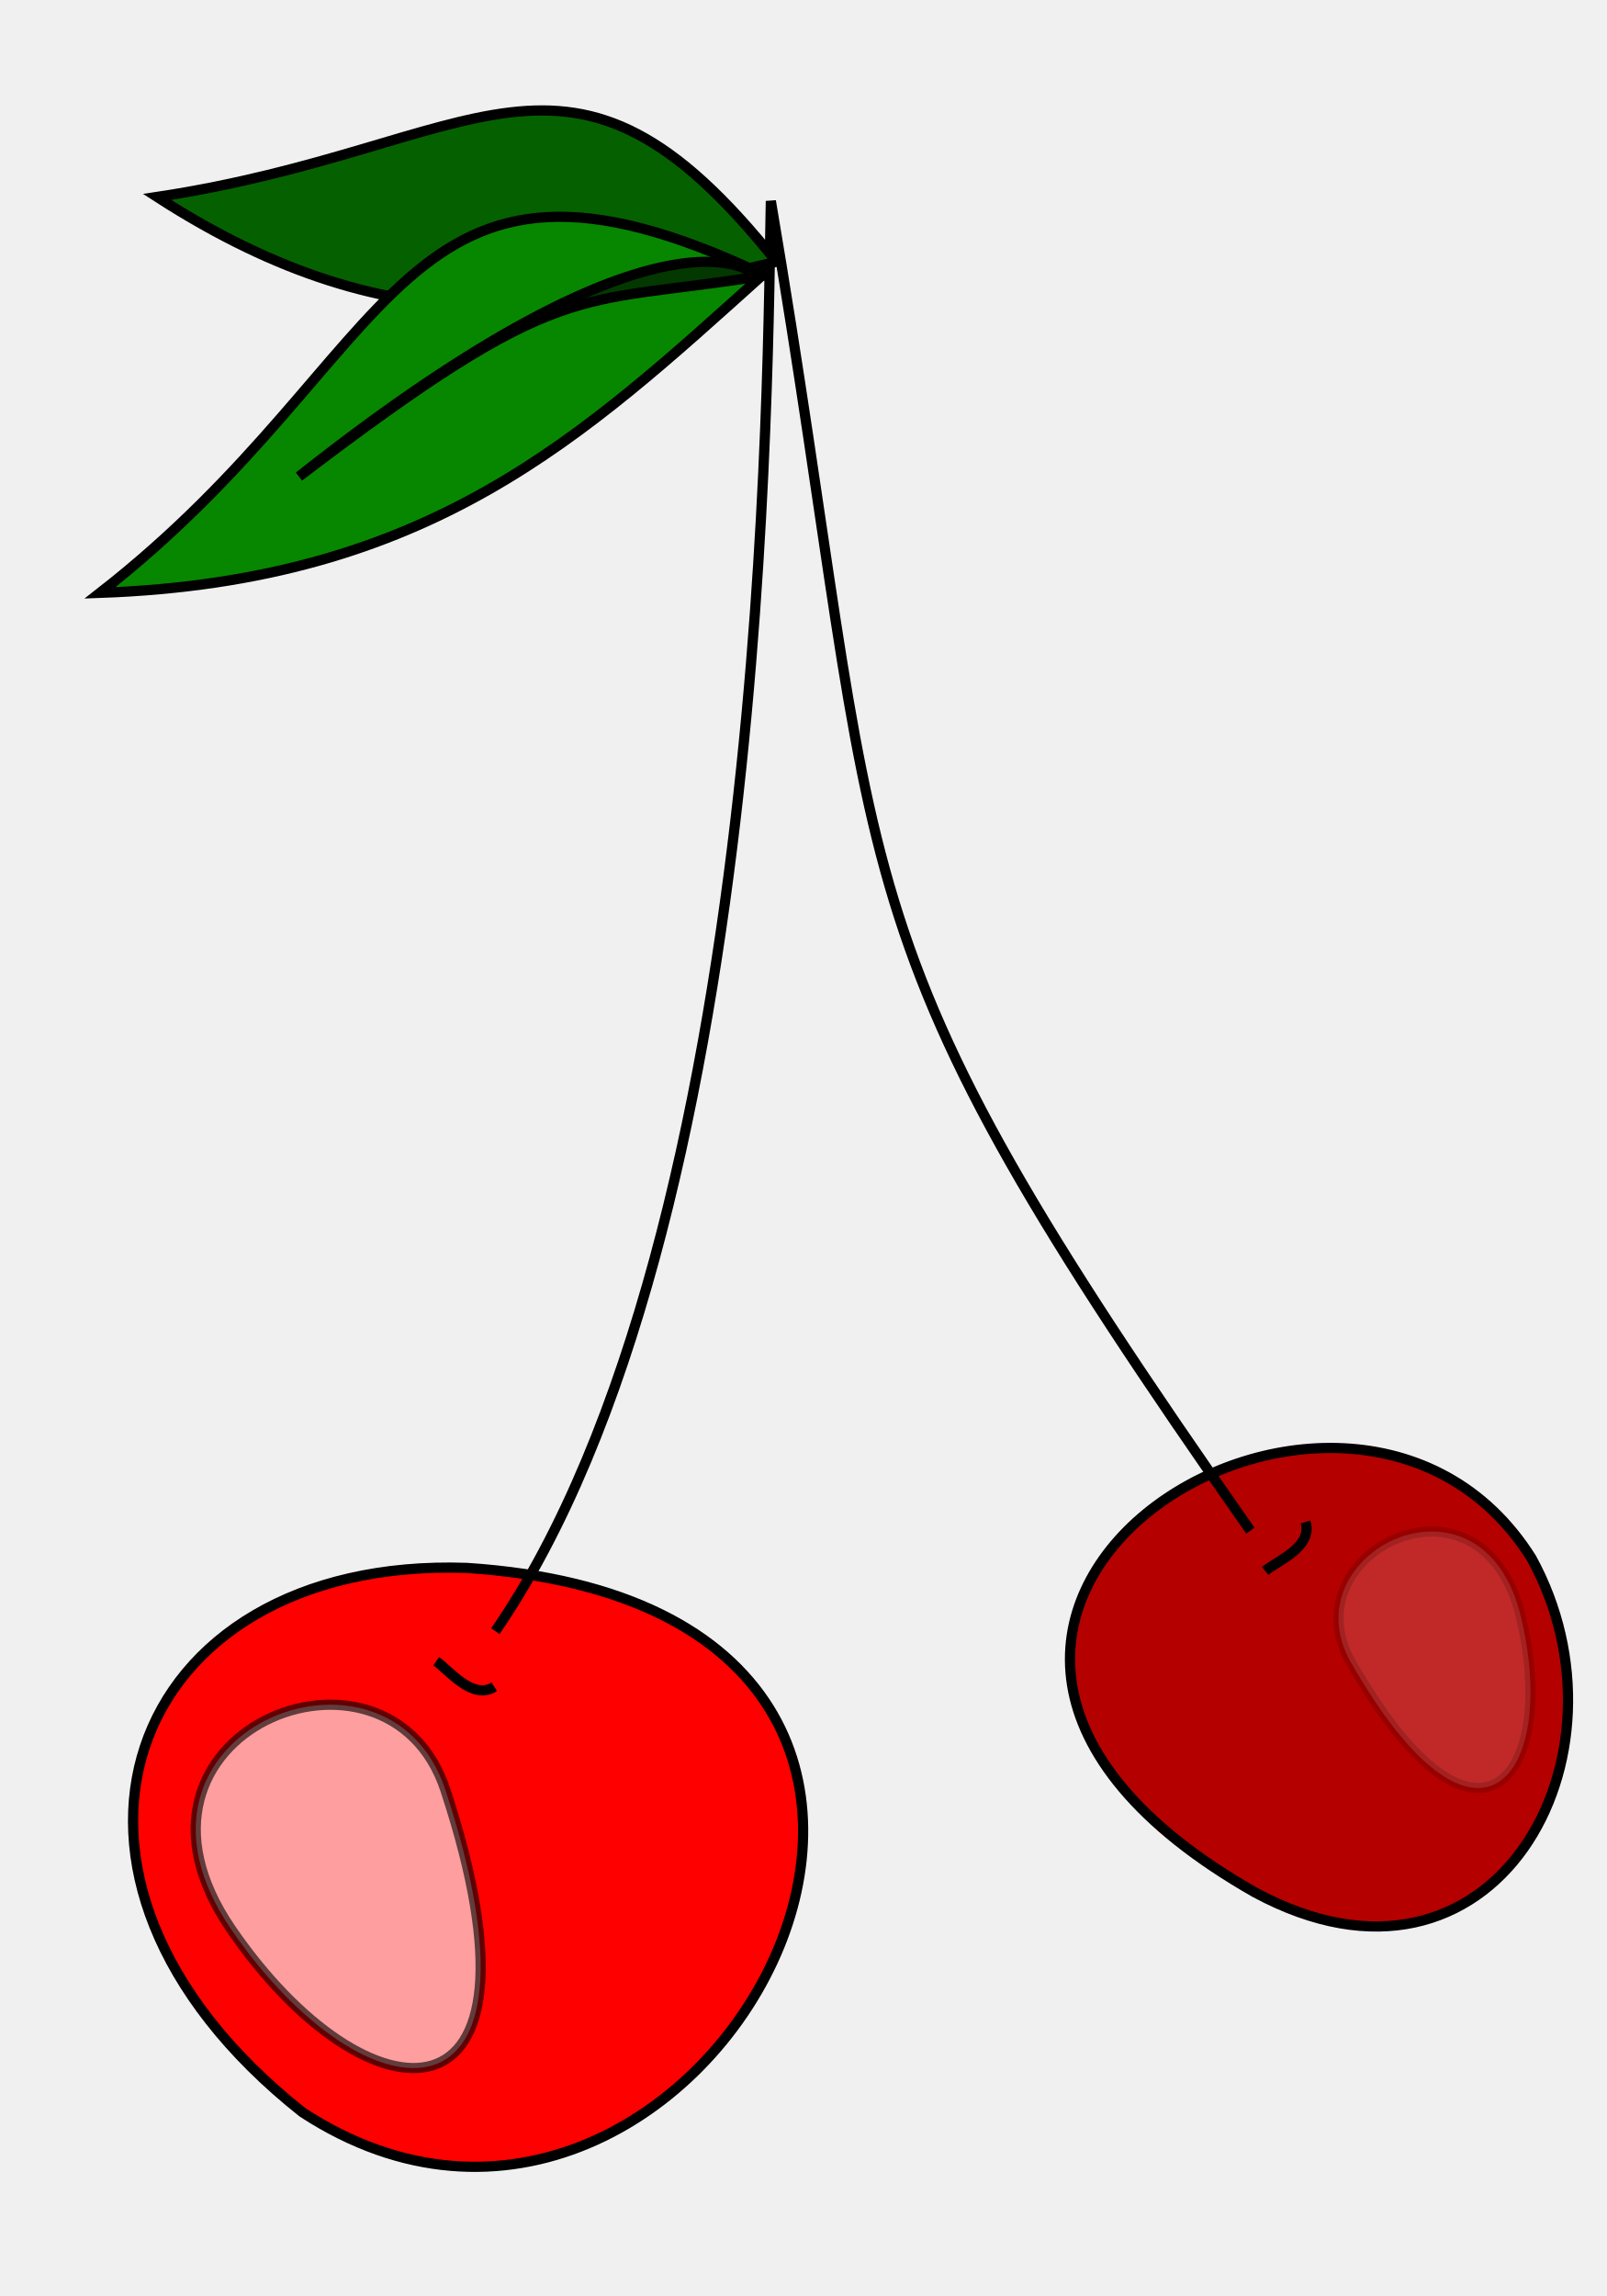
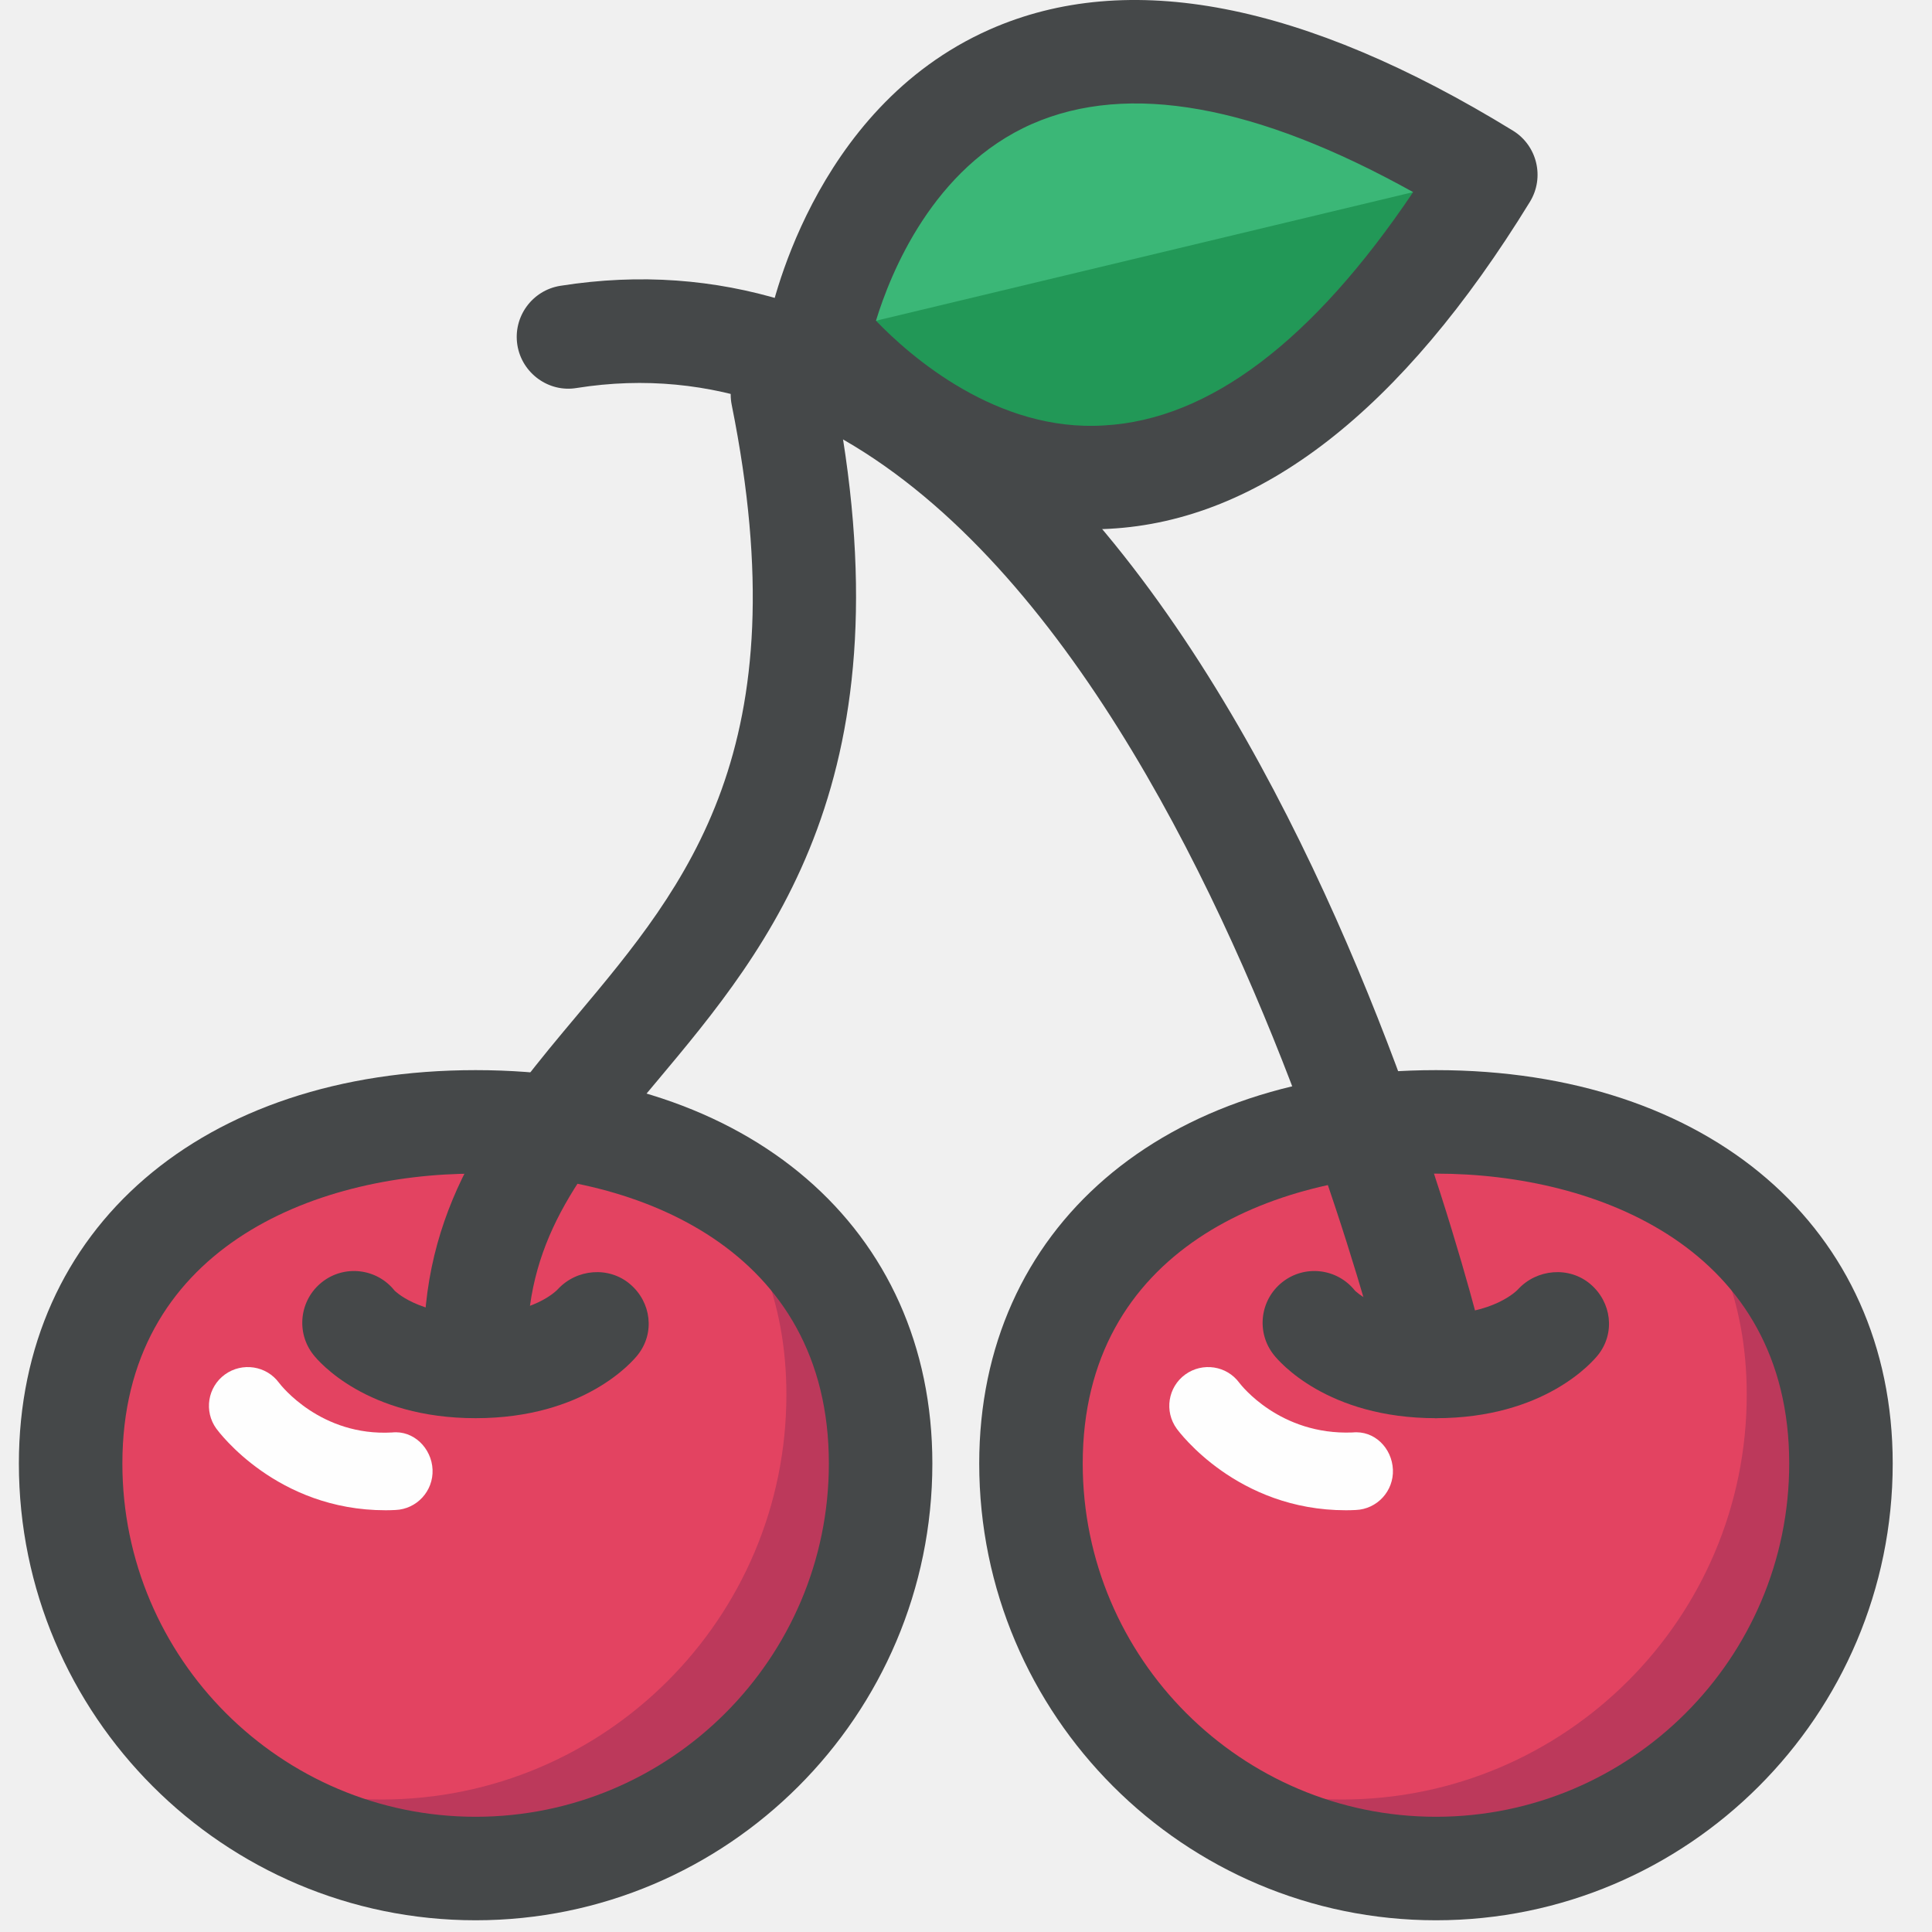
- <svg xmlns="http://www.w3.org/2000/svg" xml:space="preserve" fill-rule="evenodd" clip-rule="evenodd" style="shape-rendering:geometricPrecision;text-rendering:geometricPrecision;image-rendering:optimizeQuality" viewBox="0 0 3150 4500">
-   <defs>
-     <style>.str0{stroke:#000;stroke-width:20}.fil2{fill:none}</style>
-   </defs>
-   <g id="Слой_x0020_1">
-     <g id="_216629224">
-       <path d="M915 3073c-669-23-907 604-322 1067 785 513 1583-984 322-1067z" class="str0" style="fill:red" />
-       <path d="M2460 3709c469 253 755-267 542-655-362-577-1472 126-542 655z" class="str0" style="fill:#b50000" />
-       <path d="M971 3197c541-787 533-2509 540-2803 235 1389 96 1402 940 2606M2480 3079c24-20 94-47 79-96M855 3256c26 18 71 77 114 50" class="fil2 str0" />
-       <path d="M1522 513c-395 93-734 183-1214-127 636-96 804-388 1214 127z" class="str0" style="fill:#056100" />
-       <path d="M1496 538c-355 319-653 601-1300 624 599-467 577-966 1300-624z" class="str0" style="fill:#078700" />
-       <path d="M453 3781c265 387 647 416 420-273-113-341-685-114-420 273z" style="fill:#fff;fill-opacity:.62;stroke:#000;stroke-width:20;stroke-opacity:.62" />
-       <path d="M2981 3168c76 314-85 524-333 90-123-215 257-404 333-90z" style="fill:#fff;fill-opacity:.161;stroke:#000;stroke-width:20;stroke-opacity:.161" />
-       <path d="M1486 542c-363 58-381-3-900 392 732-579 900-392 900-392z" class="str0" style="fill:#033800" />
-     </g>
+ <svg xmlns="http://www.w3.org/2000/svg" width="512" height="512">
+   <g fill="none" fill-rule="evenodd">
+     <path fill="#E34361" d="M233.375 387.843c0 59.273-48.054 107.327-107.327 107.327-59.286 0-107.327-48.054-107.327-107.327 0-59.273 48.041-90.527 107.327-90.527 59.273 0 107.327 31.255 107.327 90.527" />
+     <path fill="#BC395B" d="M185.816 310.223c14.112 14.743 22.587 34.56 22.587 59.341 0 59.273-48.054 107.327-107.327 107.327-18.144 0-35.204-4.539-50.18-12.48 19.364 19.008 45.874 30.761 75.154 30.761 59.273 0 107.327-48.054 107.327-107.327 0-37.152-18.884-63.277-47.561-77.622" />
+     <path fill="#454849" d="M126.044 311.025c-43.186 0-93.613 20.119-93.613 76.827 0 51.606 41.993 93.613 93.613 93.613 51.62 0 93.613-42.007 93.613-93.613 0-56.708-50.427-76.827-93.613-76.827m0 197.868c-66.747 0-121.041-54.294-121.041-121.041 0-62.358 48.644-104.255 121.041-104.255 72.397 0 121.041 41.897 121.041 104.255 0 66.747-54.294 121.041-121.041 121.041" />
+     <path fill="#454849" d="M126.044 375.833c-28.868 0-41.623-15.058-42.98-16.786-4.704-5.925-3.689-14.551 2.249-19.255 5.925-4.704 14.564-3.689 19.268 2.249.027 0 6.144 6.363 21.463 6.363 15.415 0 21.504-6.446 21.764-6.72 4.992-5.431 13.55-6.158 19.172-1.371 5.623 4.786 6.624 12.946 2.043 18.734-1.358 1.728-14.112 16.786-42.98 16.786" />
+     <path fill="#FEFEFE" d="M102.165 400.233c-28.772 0-44.16-20.722-44.832-21.627-3.333-4.594-2.318-11.026 2.277-14.359 4.594-3.305 10.985-2.331 14.331 2.208.535.713 11.081 14.222 29.965 13.166 5.691-.617 10.478 4.155 10.724 9.833.247 5.664-4.155 10.478-9.833 10.711-.891.041-1.769.069-2.633.069" />
+     <path fill="#E34361" d="M487.875 387.843c0 59.273-48.054 107.327-107.327 107.327-59.286 0-107.327-48.054-107.327-107.327 0-59.273 48.041-90.527 107.327-90.527 59.273 0 107.327 31.255 107.327 90.527" />
+     <path fill="#BC395B" d="M440.316 310.223c14.112 14.743 22.587 34.56 22.587 59.341 0 59.273-48.054 107.327-107.327 107.327-18.144 0-35.204-4.539-50.18-12.48 19.364 19.008 45.874 30.761 75.154 30.761 59.273 0 107.327-48.054 107.327-107.327 0-37.152-18.884-63.277-47.561-77.622" />
+     <path fill="#454849" d="M380.546 311.025c-43.186 0-93.613 20.119-93.613 76.827 0 51.606 41.993 93.613 93.613 93.613 51.62 0 93.613-42.007 93.613-93.613 0-56.708-50.427-76.827-93.613-76.827m0 197.868c-66.747 0-121.041-54.294-121.041-121.041 0-62.358 48.644-104.255 121.041-104.255 72.397 0 121.041 41.897 121.041 104.255 0 66.747-54.294 121.041-121.041 121.041" />
+     <path fill="#454849" d="M380.546 375.833c-28.868 0-41.623-15.058-42.98-16.786-4.704-5.925-3.689-14.551 2.249-19.255 5.938-4.704 14.564-3.689 19.268 2.249.027 0 6.144 6.363 21.463 6.363 15.415 0 21.504-6.446 21.751-6.72 4.992-5.431 13.563-6.158 19.186-1.371 5.609 4.786 6.61 12.946 2.043 18.734-1.358 1.714-14.112 16.786-42.98 16.786" />
+     <path fill="#FEFEFE" d="M356.667 400.233c-28.786 0-44.173-20.722-44.832-21.627-3.333-4.594-2.318-11.026 2.277-14.359 4.594-3.305 10.985-2.331 14.318 2.208.494.645 10.766 13.906 29.979 13.166 5.842-.617 10.478 4.155 10.725 9.833.247 5.664-4.155 10.478-9.833 10.711-.891.041-1.769.069-2.633.069" />
+     <path fill="#454849" d="M126.044 370.047h-.027c-7.57-.014-13.7-6.171-13.687-13.742.082-38.907 20.667-63.469 40.58-87.209 29.156-34.779 59.314-70.765 41.005-161.786-1.495-7.433 3.319-14.66 10.738-16.155 7.419-1.55 14.66 3.319 16.155 10.738 20.914 103.967-16.676 148.799-46.875 184.826-19.063 22.724-34.121 40.69-34.176 69.641-.014 7.57-6.158 13.687-13.714 13.687" />
+     <path fill="#454849" d="M380.533 375.833c-6.213 0-11.835-4.251-13.33-10.574-.672-2.853-69.27-285.488-214.394-262.435-7.392 1.248-14.51-3.909-15.703-11.396-1.179-7.488 3.936-14.51 11.41-15.689 170.124-26.866 242.384 270.553 245.374 283.239 1.742 7.365-2.825 14.743-10.19 16.484-1.056.247-2.126.37-3.168.37" />
+     <path fill="#3BB777" d="M393.753 46.298C242.513-46.506 217.032 88.62 217.032 88.62S300.949 197.538 393.753 46.298" />
+     <path fill="#229857" d="M393.753 46.298 217.032 88.62S300.949 197.538 393.753 46.298" />
+     <path fill="#454849" d="M232.141 84.995c9.065 9.422 32.064 29.595 60.521 27.744 27.758-1.55 55.241-22.327 81.833-61.824-41.595-23.15-75.51-29.239-100.978-18.075-26.318 11.561-37.549 39.634-41.376 52.155m57.133 55.282c-49.165 0-81.709-41.472-83.108-43.296-2.386-3.099-3.333-7.077-2.606-10.916.439-2.331 11.287-57.243 58.669-78.226C298.861-8.399 345.516.612 400.922 34.609c6.459 3.963 8.475 12.411 4.526 18.871-33.997 55.378-71.519 84.548-111.524 86.66-1.563.096-3.113.137-4.649.137" />
  </g>
</svg>
